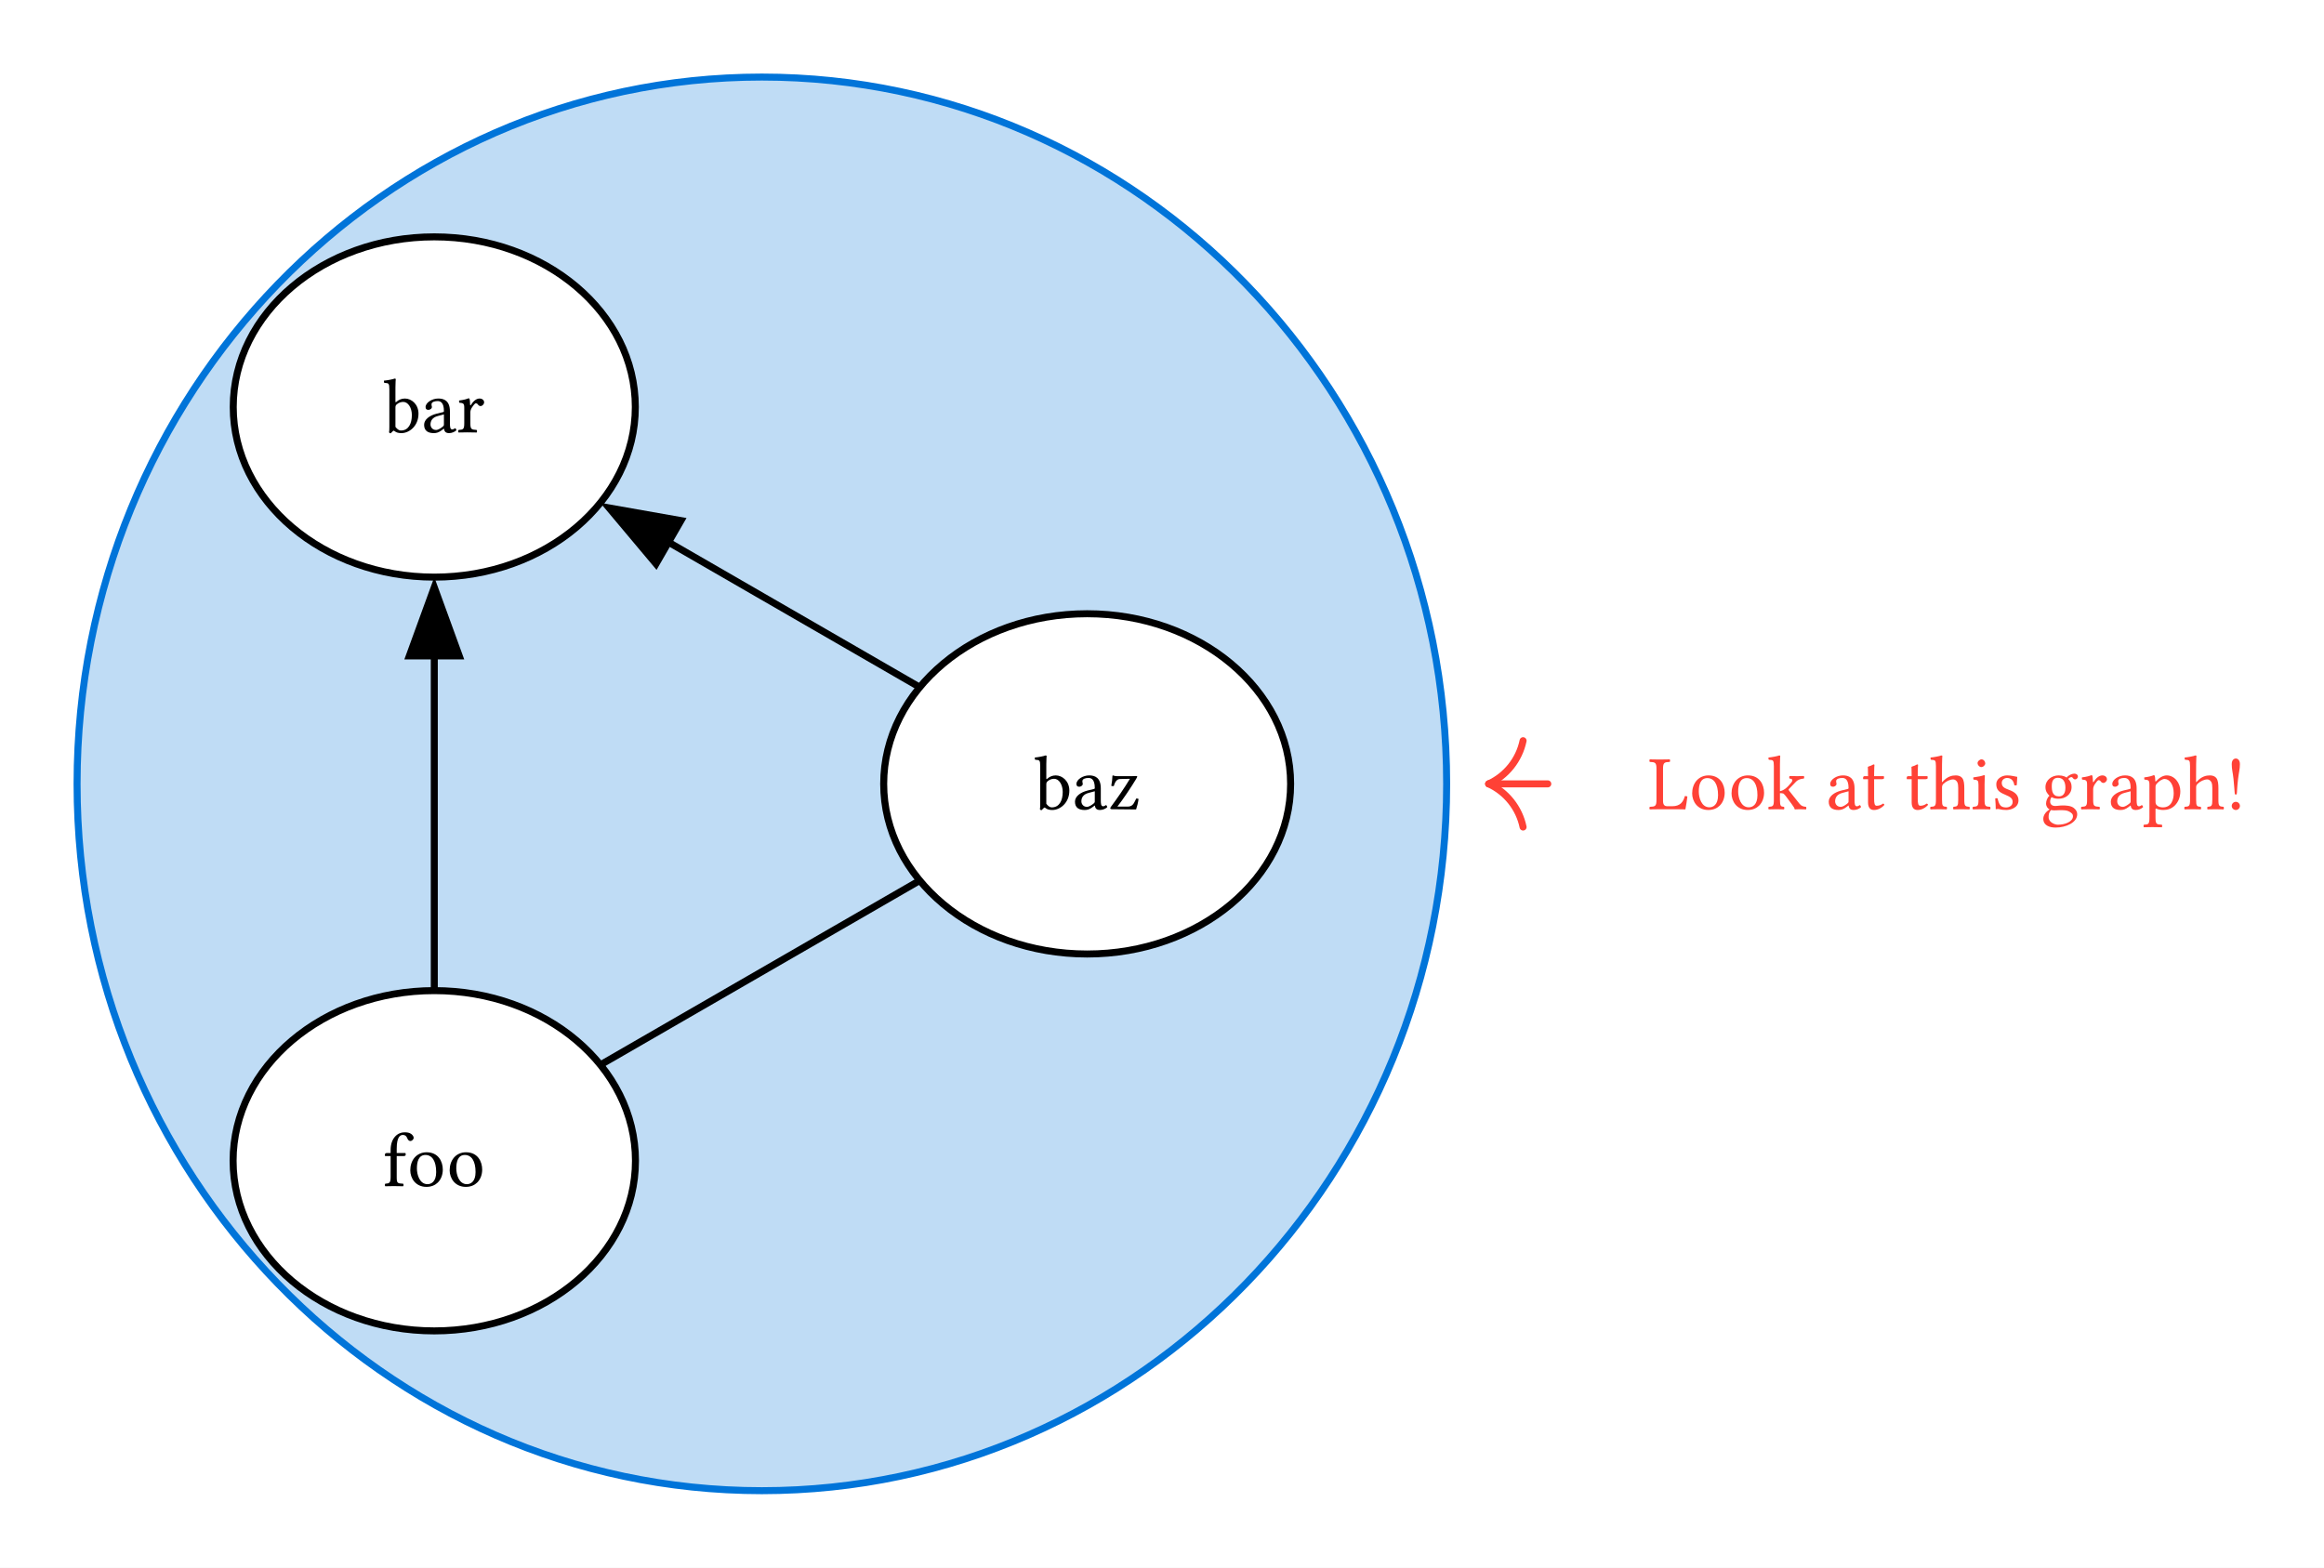
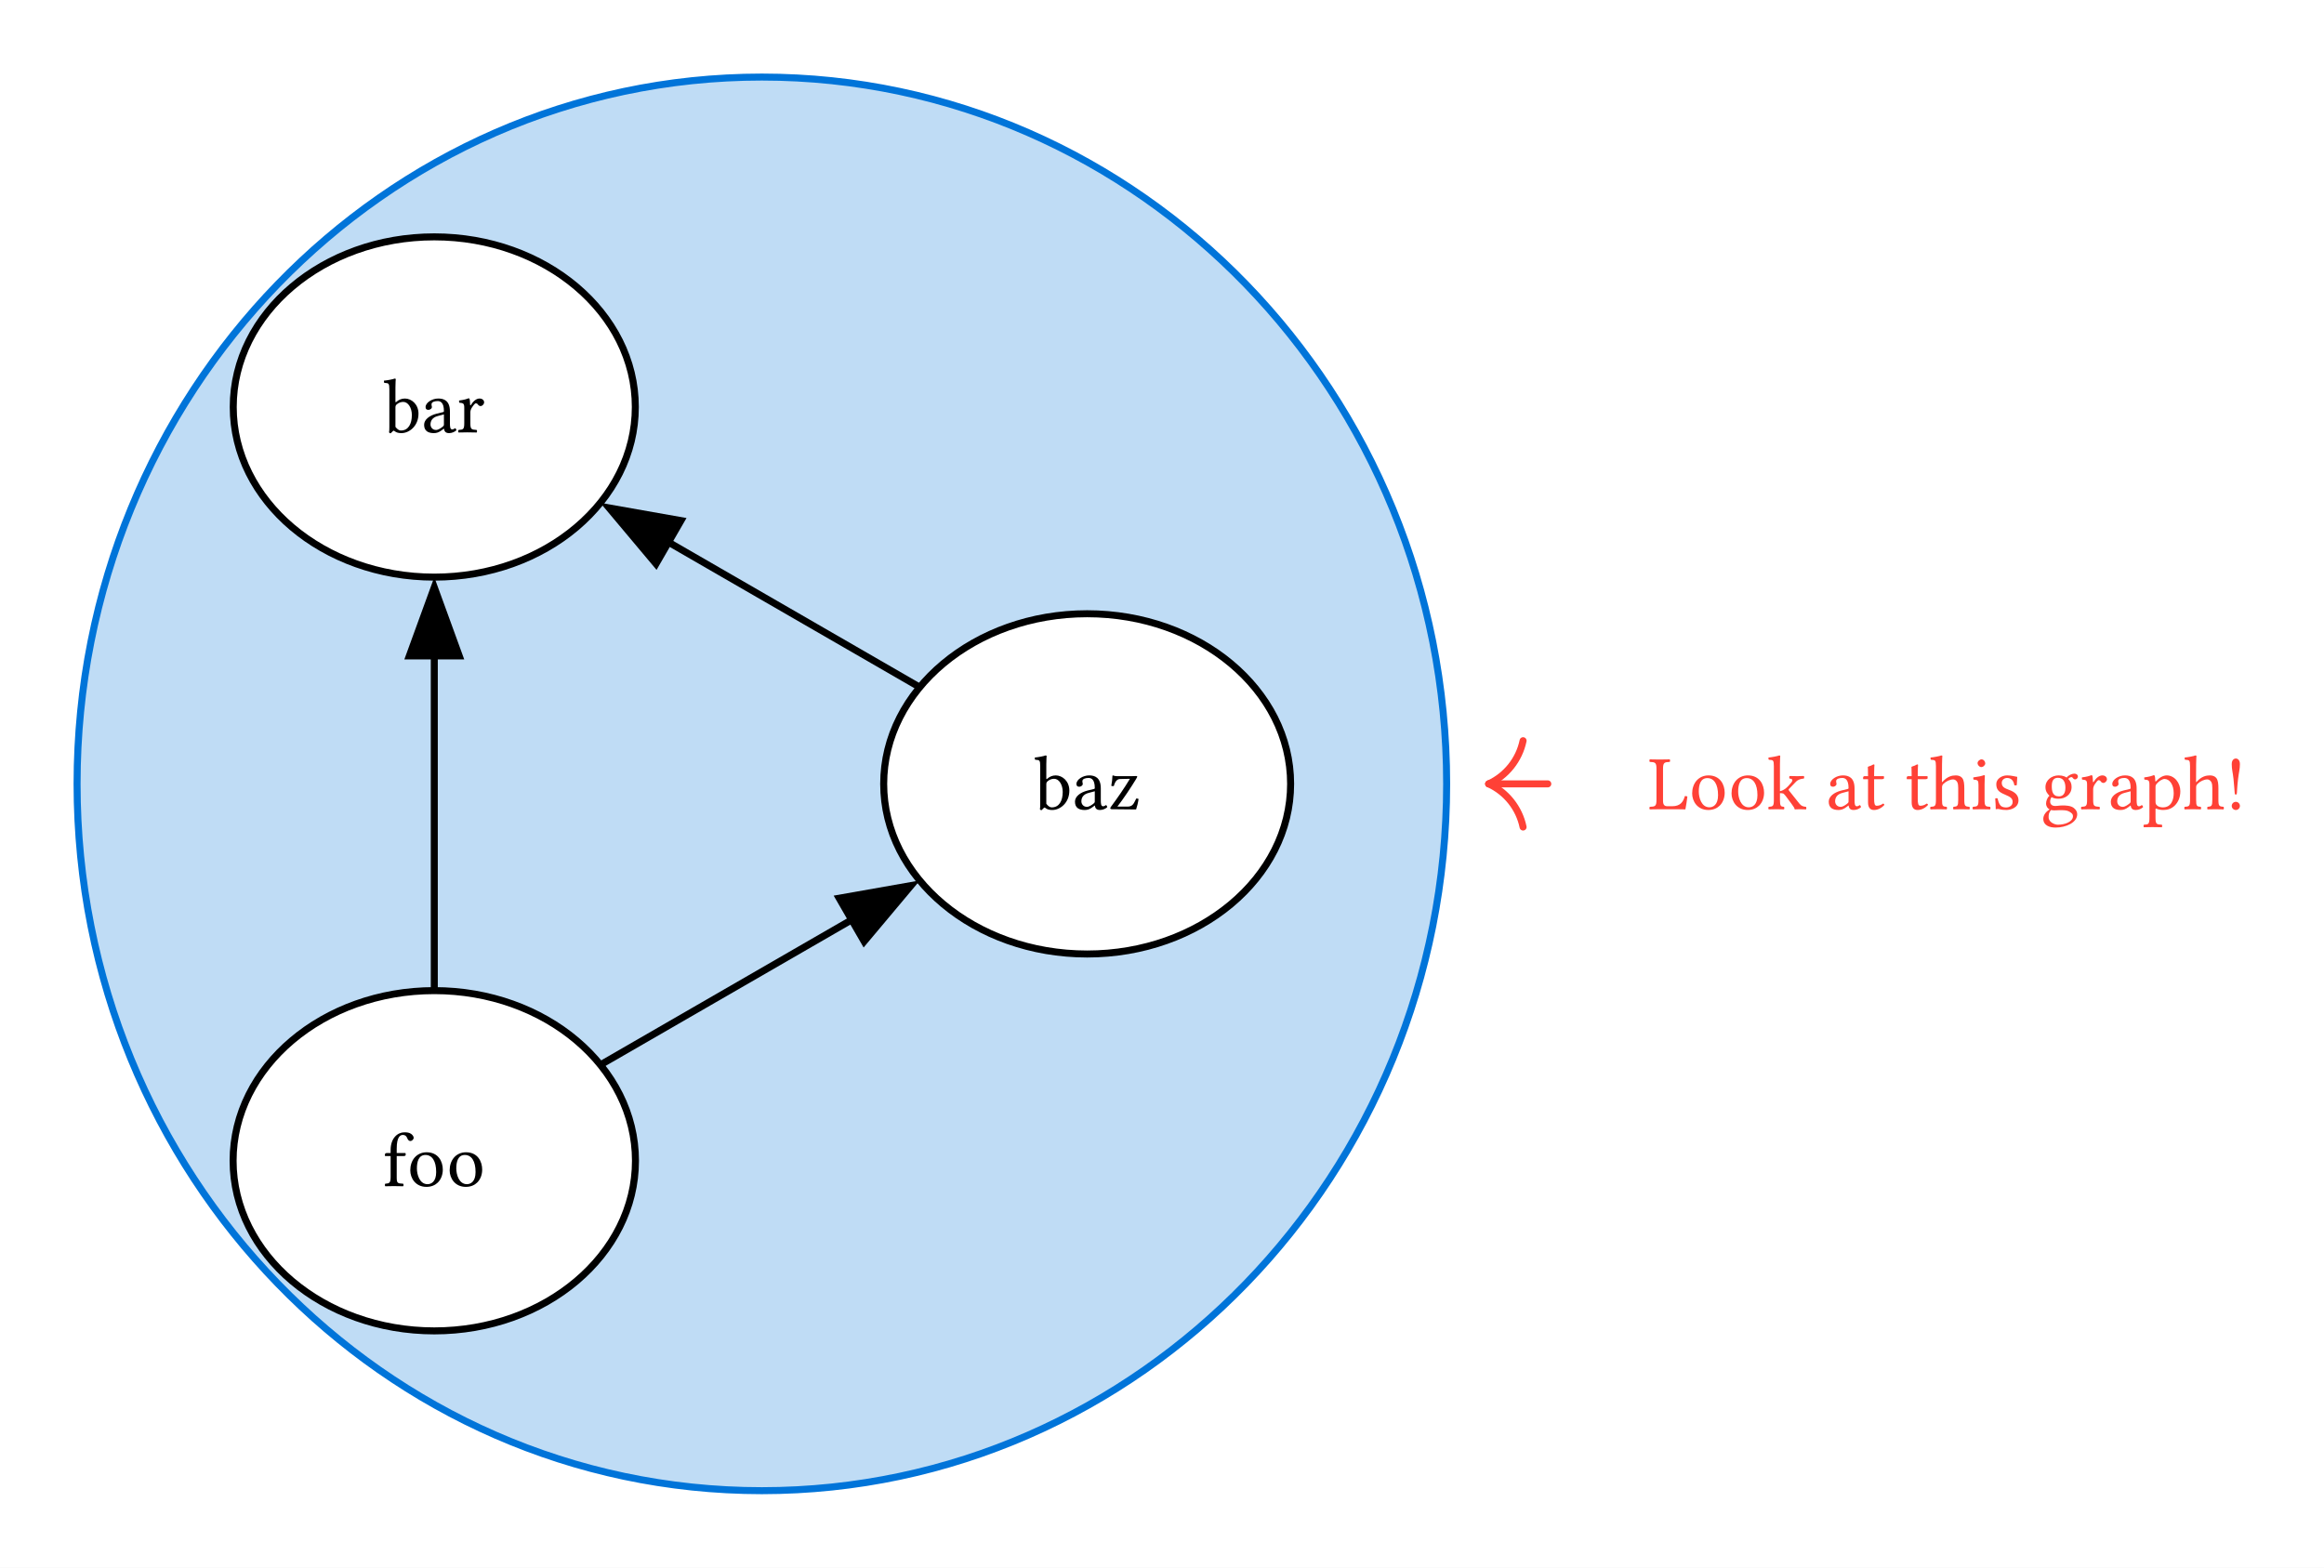
<svg xmlns="http://www.w3.org/2000/svg" xmlns:xlink="http://www.w3.org/1999/xlink" viewBox="0 0 331.69 223.788" width="331.69pt" height="223.788pt">
  <path fill="#ffffff" fill-rule="nonzero" d="M 0 0v 223.788h 331.69v -223.788Z " />
  <g transform="translate(11 11)">
    <g>
      <path fill="#bfdcf5" fill-rule="nonzero" stroke="#0074d9" stroke-width="1" stroke-linecap="butt" stroke-linejoin="miter" stroke-miterlimit="4" d="M 0 0m 97.736 0c -53.929 0 -97.736 45.222 -97.736 100.894c 0 55.672 43.807 100.894 97.736 100.894c 53.929 0 97.736 -45.222 97.736 -100.894c 0 -55.672 -43.807 -100.894 -97.736 -100.894Z " />
      <path fill="none" transform="translate(22.26877 22.81068)" d="M 0 0h 150.934v 156.167h -150.934v -156.167Z " />
      <g transform="translate(22.26877 22.81068)" />
      <path fill="none" stroke="#000000" stroke-width="1" stroke-linecap="round" stroke-linejoin="round" stroke-miterlimit="4" transform="translate(50.98282 74.31486)" d="M 0 0m 0 56.091c 0 -6.624 0 -12.893 0 -19.033c 0 -6.139 0 -12.148 0 -18.25c 0 -6.102 0 -12.297 0 -18.809" />
      <path fill="#000000" fill-rule="nonzero" transform="translate(46.70757 71.38224)" d="M 0 0m 8.551 11.746l -4.275 -11.746l -4.275 11.746" />
-       <path fill="none" stroke="#000000" stroke-width="1" stroke-linecap="round" stroke-linejoin="round" stroke-miterlimit="4" transform="translate(74.68211 102.3849)" d="M 0 0m 0 38.624c 7.659 -4.422 14.391 -8.309 21.048 -12.152c 6.657 -3.843 13.238 -7.643 20.596 -11.891c 7.358 -4.248 15.492 -8.945 25.255 -14.581" />
-       <path fill="#000000" fill-rule="nonzero" transform="translate(131.8528 100.894)" d="M 0 0m 4.275 9.576l 8.035 -9.576l -12.31 2.171" />
-       <path fill="none" stroke="#000000" stroke-width="1" stroke-linecap="round" stroke-linejoin="round" stroke-miterlimit="4" transform="translate(77.22964 62.25007)" d="M 0 0m 66.933 38.644c -9.998 -5.772 -18.312 -10.573 -25.774 -14.88c -7.461 -4.308 -14.069 -8.123 -20.652 -11.924c -6.583 -3.801 -13.143 -7.588 -20.507 -11.84" />
+       <path fill="none" stroke="#000000" stroke-width="1" stroke-linecap="round" stroke-linejoin="round" stroke-miterlimit="4" transform="translate(74.68211 116.1429)" d="M 0 0m 0 24.866c 5.27 -3.042 10.101 -5.832 14.77 -8.527c 4.669 -2.696 9.177 -5.299 13.801 -7.968c 4.624 -2.67 9.364 -5.406 14.498 -8.37" />
+       <path fill="#000000" fill-rule="nonzero" transform="translate(107.9825 114.6756)" d="M 0 0m 4.275 9.576l 8.035 -9.576l -12.31 2.171" />
+       <path fill="none" stroke="#000000" stroke-width="1" stroke-linecap="round" stroke-linejoin="round" stroke-miterlimit="4" transform="translate(77.213 62.24046)" d="M 0 0m 43.08 24.872c -5.289 -3.054 -10.133 -5.85 -14.809 -8.55c -4.676 -2.7 -9.184 -5.302 -13.803 -7.969c -4.619 -2.667 -9.349 -5.398 -14.468 -8.353" />
      <path fill="#000000" fill-rule="nonzero" transform="translate(74.67159 60.77318)" d="M 0 0m 12.31 2.171l -12.31 -2.171l 8.035 9.576" />
      <path fill="none" stroke="#ff4136" stroke-width="1" stroke-linecap="round" stroke-linejoin="round" stroke-miterlimit="4" transform="translate(201.4711 100.894)" d="M 0 0m 8.434 0h -8.434" />
      <path fill="none" stroke="#ff4136" stroke-width="1" stroke-linecap="round" stroke-linejoin="miter" stroke-miterlimit="4" transform="translate(201.4711 94.73393)" d="M 0 0m 0 6.16c 2.52 -1.159 4.341 -3.445 4.909 -6.16" />
      <path fill="none" stroke="#ff4136" stroke-width="1" stroke-linecap="round" stroke-linejoin="miter" stroke-miterlimit="4" transform="translate(201.4711 100.894)" d="M 0 0c 2.52 1.159 4.341 3.445 4.909 6.16" />
      <path fill="#ffffff" fill-rule="nonzero" stroke="#000000" stroke-width="1" stroke-linecap="butt" stroke-linejoin="miter" stroke-miterlimit="4" transform="translate(22.26877 130.4058)" d="M 0 0m 28.714 0c -15.844 0 -28.714 10.885 -28.714 24.286c 0 13.401 12.87 24.286 28.714 24.286c 15.844 0 28.714 -10.885 28.714 -24.286c 0 -13.401 -12.87 -24.286 -28.714 -24.286Z " />
      <path fill="none" transform="translate(43.69532 151.0726)" d="M 0 0h 14.575v 7.238h -14.575v -7.238Z " />
      <g transform="translate(43.69532 151.0726)">
        <g transform="translate(-16.5 -16.5)">
          <g transform="matrix(1 0 0 -1 16.5 23.738)">
            <use xlink:href="#gD14A2C15FA7E7E6DA17092C3143CABC8" x="0" y="0" fill="#000000" fill-rule="nonzero" />
            <use xlink:href="#g5E76F8DBE7C3C7A9A461E8EC1D70F6FB" x="3.41" y="0" fill="#000000" fill-rule="nonzero" />
            <use xlink:href="#g5E76F8DBE7C3C7A9A461E8EC1D70F6FB" x="9.031" y="0" fill="#000000" fill-rule="nonzero" />
          </g>
        </g>
      </g>
      <path fill="#ffffff" fill-rule="nonzero" stroke="#000000" stroke-width="1" stroke-linecap="butt" stroke-linejoin="miter" stroke-miterlimit="4" transform="translate(22.28869 22.81068)" d="M 0 0m 28.694 0c -15.833 0 -28.694 10.885 -28.694 24.286c 0 13.401 12.861 24.286 28.694 24.286c 15.833 0 28.694 -10.885 28.694 -24.286c 0 -13.401 -12.861 -24.286 -28.694 -24.286Z " />
      <path fill="none" transform="translate(43.71182 43.47746)" d="M 0 0h 14.542v 7.238h -14.542v -7.238Z " />
      <g transform="translate(43.71182 43.47746)">
        <g transform="translate(-16.5 -16.5)">
          <g transform="matrix(1 0 0 -1 16.5 23.738)">
            <use xlink:href="#g2E78C0ACEE1FBDF39EC1D5F9B4AD747D" x="0" y="0" fill="#000000" fill-rule="nonzero" />
            <use xlink:href="#g9787446D80B11CDE2529516BF2D1ACCA" x="5.423" y="0" fill="#000000" fill-rule="nonzero" />
            <use xlink:href="#gD91D82170ED5F219BEA1B53E81DC19AF" x="10.45" y="0" fill="#000000" fill-rule="nonzero" />
          </g>
        </g>
      </g>
      <path fill="#ffffff" fill-rule="nonzero" stroke="#000000" stroke-width="1" stroke-linecap="butt" stroke-linejoin="miter" stroke-miterlimit="4" transform="translate(115.1236 76.60825)" d="M 0 0m 29.039 0c -16.023 0 -29.039 10.885 -29.039 24.286c 0 13.401 13.016 24.286 29.039 24.286c 16.023 0 29.039 -10.885 29.039 -24.286c 0 -13.401 -13.016 -24.286 -29.039 -24.286Z " />
      <path fill="none" transform="translate(136.6059 97.27503)" d="M 0 0h 15.114v 7.238h -15.114v -7.238Z " />
      <g transform="translate(136.6059 97.27503)">
        <g transform="translate(-16.5 -16.5)">
          <g transform="matrix(1 0 0 -1 16.5 23.738)">
            <use xlink:href="#g2E78C0ACEE1FBDF39EC1D5F9B4AD747D" x="0" y="0" fill="#000000" fill-rule="nonzero" />
            <use xlink:href="#g9787446D80B11CDE2529516BF2D1ACCA" x="5.423" y="0" fill="#000000" fill-rule="nonzero" />
            <use xlink:href="#g655E0F63922F0B22A8EACB89CAA205FD" x="10.45" y="0" fill="#000000" fill-rule="nonzero" />
          </g>
        </g>
      </g>
      <path fill="none" transform="translate(224.2526 97.27503)" d="M 0 0h 85.437v 7.238h -85.437v -7.238Z " />
      <g transform="translate(224.2526 97.27503)">
        <g transform="translate(0 6.3e-8)">
          <g transform="matrix(1 0 0 -1 0 7.238)">
            <use xlink:href="#gDAEF01F2D8957876B63D52895EE853E4" x="0" y="0" fill="#ff4136" fill-rule="nonzero" />
            <use xlink:href="#g5E76F8DBE7C3C7A9A461E8EC1D70F6FB" x="5.808" y="0" fill="#ff4136" fill-rule="nonzero" />
            <use xlink:href="#g5E76F8DBE7C3C7A9A461E8EC1D70F6FB" x="11.429" y="0" fill="#ff4136" fill-rule="nonzero" />
            <use xlink:href="#g767961B2EBA2E1AFD166EADCDBCFA26C" x="16.973" y="0" fill="#ff4136" fill-rule="nonzero" />
            <use xlink:href="#g9787446D80B11CDE2529516BF2D1ACCA" x="25.355" y="0" fill="#ff4136" fill-rule="nonzero" />
            <use xlink:href="#gB38329E71763B8BD4CF776D24C5AFFE1" x="30.382" y="0" fill="#ff4136" fill-rule="nonzero" />
            <use xlink:href="#gB38329E71763B8BD4CF776D24C5AFFE1" x="36.608" y="0" fill="#ff4136" fill-rule="nonzero" />
            <use xlink:href="#g525D29E90AD4E5DCC336104F62B1760B" x="40.084" y="0" fill="#ff4136" fill-rule="nonzero" />
            <use xlink:href="#gDD50B131DFBA2C7EA73123CA4C98C33" x="46.002" y="0" fill="#ff4136" fill-rule="nonzero" />
            <use xlink:href="#g4E5D026409004C23B788CF76C0C2AF69" x="48.983" y="0" fill="#ff4136" fill-rule="nonzero" />
            <use xlink:href="#gEEC20B8710F33D8A6862F31BD530D033" x="56.023" y="0" fill="#ff4136" fill-rule="nonzero" />
            <use xlink:href="#gD91D82170ED5F219BEA1B53E81DC19AF" x="61.523" y="0" fill="#ff4136" fill-rule="nonzero" />
            <use xlink:href="#g9787446D80B11CDE2529516BF2D1ACCA" x="65.615" y="0" fill="#ff4136" fill-rule="nonzero" />
            <use xlink:href="#gF9560AC257AD9BBCF737B0F29E336B2F" x="70.642" y="0" fill="#ff4136" fill-rule="nonzero" />
            <use xlink:href="#g525D29E90AD4E5DCC336104F62B1760B" x="76.351" y="0" fill="#ff4136" fill-rule="nonzero" />
            <use xlink:href="#g214BF76848B7F505DA7C31C530469F23" x="82.269" y="0" fill="#ff4136" fill-rule="nonzero" />
          </g>
        </g>
      </g>
    </g>
  </g>
  <defs>
    <symbol id="gD14A2C15FA7E7E6DA17092C3143CABC8" overflow="visible">
      <path d="M 0 0m 1.925 1.342v 2.948h 1.023c 0.099 0 0.253 0.044 0.253 0.143v 0.22c 0 0.044 -0.033 0.066 -0.088 0.066h -1.188v 0.627c 0 1.694 0.506 1.958 0.869 1.958c 0.33 0 0.506 -0.132 0.66 -0.517c 0.088 -0.198 0.209 -0.352 0.44 -0.352c 0.187 0 0.451 0.231 0.451 0.451c 0 0.187 -0.121 0.385 -0.352 0.561c -0.286 0.198 -0.572 0.231 -0.99 0.231c -0.924 0 -1.947 -0.803 -1.947 -2.519v -0.44h -0.561c -0.198 0 -0.253 -0.132 -0.253 -0.22v -0.143c 0 -0.055 0.011 -0.066 0.055 -0.066h 0.759v -2.948c 0 -0.913 -0.176 -0.957 -0.77 -1.001c -0.066 -0.066 -0.066 -0.297 0 -0.363c 0.385 0.011 0.77 0.022 1.21 0.022c 0.44 0 0.968 -0.011 1.353 -0.022c 0.066 0.066 0.066 0.297 0 0.363c -0.858 0.044 -0.924 0.088 -0.924 1.001Z " />
    </symbol>
    <symbol id="g5E76F8DBE7C3C7A9A461E8EC1D70F6FB" overflow="visible">
      <path d="M 0 0m 0.451 2.255c 0 -1.122 0.748 -2.365 2.31 -2.365c 0.704 0 1.243 0.253 1.617 0.616c 0.495 0.484 0.715 1.177 0.715 1.848c 0 1.144 -0.627 2.475 -2.31 2.475c -0.726 0 -1.32 -0.297 -1.727 -0.77c -0.396 -0.473 -0.605 -1.111 -0.605 -1.804Z m 2.167 2.189c 0.946 0 1.529 -0.858 1.529 -2.442c 0 -1.386 -0.715 -1.727 -1.232 -1.727c -1.144 0 -1.518 1.386 -1.518 2.233c 0 0.957 0.231 1.936 1.221 1.936Z " />
    </symbol>
    <symbol id="g2E78C0ACEE1FBDF39EC1D5F9B4AD747D" overflow="visible">
      <path d="M 0 0m 1.837 4.334c -0.066 -0.066 -0.11 -0.044 -0.11 0.055v 2.024c 0 0.715 0.044 1.155 0.044 1.155c 0 0.077 -0.044 0.11 -0.143 0.11c -0.275 -0.11 -1.1 -0.264 -1.54 -0.297c -0.022 -0.088 0 -0.264 0.066 -0.33c 0.033 0 0.066 0 0.099 0c 0.484 -0.033 0.605 -0.033 0.605 -0.902v -5.368c 0 -0.429 -0.011 -0.627 -0.044 -0.781c 0.055 -0.088 0.11 -0.132 0.242 -0.132c 0.066 0.066 0.176 0.165 0.264 0.264c 0.11 0.132 0.176 0.132 0.297 0.033c 0.253 -0.209 0.583 -0.275 0.968 -0.275c 1.122 0 2.431 1.023 2.431 2.772c 0 1.342 -0.99 2.167 -1.947 2.167c -0.473 0 -0.891 -0.187 -1.232 -0.495Z m 0.077 -0.341c 0.286 0.253 0.616 0.352 0.935 0.352c 0.671 0 1.221 -0.814 1.221 -1.881c 0 -1.254 -0.506 -2.2 -1.551 -2.2c -0.341 0 -0.572 0.242 -0.792 0.517v 2.75c 0 0.231 0.044 0.341 0.187 0.462Z " />
    </symbol>
    <symbol id="g9787446D80B11CDE2529516BF2D1ACCA" overflow="visible">
      <path d="M 0 0m 3.223 0.528c 0.066 -0.341 0.187 -0.638 0.737 -0.638c 0.418 0 0.814 0.187 1.045 0.407c -0.022 0.132 -0.066 0.231 -0.187 0.297c -0.077 -0.066 -0.264 -0.176 -0.407 -0.176c -0.319 0 -0.33 0.429 -0.33 0.935v 1.617c 0 1.562 -0.858 1.859 -1.661 1.859c -0.902 0 -1.815 -0.594 -1.815 -1.221c 0 -0.264 0.132 -0.396 0.385 -0.396c 0.319 0 0.517 0.231 0.517 0.374c 0 0.077 -0.011 0.154 -0.033 0.198c -0.011 0.033 -0.022 0.099 -0.022 0.22c 0 0.341 0.462 0.462 0.88 0.462c 0.374 0 0.891 -0.187 0.891 -1.43c 0 -0.077 -0.033 -0.121 -0.066 -0.132l -0.946 -0.231c -1.056 -0.264 -1.815 -0.847 -1.815 -1.595c 0 -0.902 0.616 -1.188 1.386 -1.188c 0.385 0 0.715 0.088 1.199 0.462l 0.22 0.176Z m 0 2.035v -1.452c 0 -0.143 -0.066 -0.22 -0.154 -0.286c -0.286 -0.231 -0.66 -0.484 -0.968 -0.484c -0.55 0 -0.792 0.44 -0.792 0.781c 0 0.495 0.231 1.001 1.045 1.21Z " />
    </symbol>
    <symbol id="gD91D82170ED5F219BEA1B53E81DC19AF" overflow="visible">
      <path d="M 0 0m 1.936 3.938c -0.022 0.44 -0.033 0.726 -0.088 0.836c -0.022 0.055 -0.044 0.088 -0.132 0.088c -0.308 -0.121 -0.594 -0.22 -1.353 -0.319c -0.022 -0.066 0 -0.242 0.022 -0.308c 0.594 -0.055 0.715 -0.11 0.715 -0.748v -2.145c 0 -0.913 -0.132 -0.957 -0.814 -1.001c -0.066 -0.066 -0.066 -0.297 0 -0.363c 0.385 0.011 0.814 0.022 1.254 0.022c 0.44 0 0.946 -0.011 1.331 -0.022c 0.066 0.066 0.066 0.297 0 0.363c -0.77 0.055 -0.902 0.088 -0.902 1.001v 1.529c 0 0.286 0.132 0.539 0.264 0.737c 0.121 0.176 0.374 0.539 0.506 0.539c 0.099 0 0.198 -0.022 0.286 -0.143c 0.077 -0.11 0.209 -0.253 0.396 -0.253c 0.264 0 0.517 0.275 0.517 0.55c 0 0.209 -0.198 0.528 -0.66 0.528c -0.517 0 -0.968 -0.484 -1.221 -0.913c -0.066 -0.121 -0.121 -0.033 -0.121 0.022Z " />
    </symbol>
    <symbol id="g655E0F63922F0B22A8EACB89CAA205FD" overflow="visible">
      <path d="M 0 0m 0.781 4.829c -0.022 0 -0.066 -0.044 -0.066 -0.066c -0.011 -0.495 -0.066 -0.88 -0.165 -1.419c 0.099 -0.044 0.231 -0.066 0.363 -0.033c 0.22 0.803 0.561 0.99 0.891 1.001l 1.408 0.033c -0.748 -1.254 -1.848 -2.838 -2.706 -3.993c -0.099 -0.132 -0.099 -0.165 -0.099 -0.22c 0 -0.077 0.088 -0.132 0.253 -0.132l 3.432 -0.033c 0.132 0.374 0.275 0.946 0.352 1.496c -0.066 0.044 -0.198 0.066 -0.33 0.066l -0.154 -0.319c -0.275 -0.583 -0.506 -0.825 -1.078 -0.836h -1.463c 0.814 1.034 1.958 2.761 2.64 3.883c 0.165 0.275 0.198 0.363 0.198 0.407c 0 0.044 -0.055 0.077 -0.132 0.077c -0.055 0 -0.363 -0.022 -0.682 -0.022h -2.013c -0.352 0 -0.484 0.055 -0.649 0.11Z " />
    </symbol>
    <symbol id="gDAEF01F2D8957876B63D52895EE853E4" overflow="visible">
      <path d="M 0 0m 1.639 0h 2.343c 0.297 0 1.309 -0.022 1.309 -0.022c 0.11 0.55 0.22 1.265 0.286 1.837c -0.11 0.055 -0.231 0.077 -0.363 0.055c -0.22 -0.792 -0.627 -1.441 -1.793 -1.441h -0.693c -0.429 0 -0.627 0.209 -0.627 0.77v 4.554c 0 0.913 0.187 0.968 0.957 1.001c 0.066 0.066 0.066 0.297 0 0.363c -0.495 -0.011 -1.012 -0.022 -1.43 -0.022c -0.396 0 -0.913 0.011 -1.419 0.022c -0.066 -0.066 -0.066 -0.297 0 -0.363c 0.77 -0.033 0.957 -0.088 0.957 -1.001v -4.411c 0 -0.913 -0.187 -0.968 -0.957 -1.001c -0.066 -0.066 -0.066 -0.297 0 -0.363c 0.429 0.011 1.056 0.022 1.43 0.022Z " />
    </symbol>
    <symbol id="g767961B2EBA2E1AFD166EADCDBCFA26C" overflow="visible">
      <path d="M 0 0m 0.946 1.342c 0 -0.913 -0.121 -0.957 -0.737 -1.001c -0.066 -0.066 -0.066 -0.297 0 -0.363c 0.363 0.011 0.737 0.022 1.177 0.022c 0.385 0 0.748 -0.011 1.001 -0.022c 0.066 0.066 0.066 0.297 0 0.363c -0.451 0.044 -0.572 0.088 -0.572 1.001v 0.957c 0.209 -0.011 0.363 -0.022 0.473 -0.055c 0.121 -0.088 0.22 -0.187 0.352 -0.363l 0.803 -1.078c 0.319 -0.429 0.451 -0.638 0.462 -0.77c 0 -0.033 0.011 -0.055 0.044 -0.055c 0.22 0.011 0.462 0.022 0.682 0.022c 0.341 0 0.682 -0.011 0.902 -0.022c 0.066 0.066 0.066 0.297 0 0.363c -0.374 0.044 -0.649 0.088 -0.946 0.462l -1.452 1.826c -0.044 0.055 -0.077 0.099 -0.077 0.154c 0 0.044 0 0.066 0.044 0.11l 0.968 1.001c 0.33 0.352 0.715 0.44 1.155 0.484c 0.066 0.066 0.066 0.297 0 0.363c -0.253 -0.011 -0.561 -0.022 -0.957 -0.022c -0.418 0 -0.825 0.011 -1.078 0.022c -0.066 -0.066 -0.066 -0.297 0 -0.363c 0.616 -0.044 0.352 -0.429 0.253 -0.561c -0.253 -0.319 -0.594 -0.693 -0.88 -0.902c -0.242 -0.176 -0.539 -0.308 -0.748 -0.341v 3.839c 0 0.715 0.044 1.155 0.044 1.155c 0 0.077 -0.044 0.11 -0.143 0.11c -0.275 -0.11 -1.1 -0.264 -1.54 -0.297c -0.022 -0.088 0 -0.264 0.066 -0.33c 0.033 0 0.066 0 0.099 0c 0.484 -0.033 0.605 -0.033 0.605 -0.902Z " />
    </symbol>
    <symbol id="gB38329E71763B8BD4CF776D24C5AFFE1" overflow="visible">
      <path d="M 0 0m 0.473 4.719c -0.154 0 -0.198 -0.132 -0.198 -0.22v -0.143c 0 -0.055 0.011 -0.066 0.055 -0.066h 0.649v -3.311c 0 -0.781 0.341 -1.089 0.847 -1.089c 0.506 0 1.056 0.242 1.485 0.726c -0.022 0.11 -0.088 0.176 -0.198 0.187c -0.286 -0.22 -0.616 -0.308 -0.902 -0.308c -0.297 0 -0.363 0.33 -0.363 1.012v 2.783h 1.144c 0.11 0 0.264 0.044 0.264 0.143v 0.22c 0 0.044 -0.033 0.066 -0.088 0.066h -1.32v 0.429c 0 0.715 0.044 1.155 0.044 1.155c 0 0.066 -0.033 0.099 -0.088 0.099c -0.044 0 -0.143 -0.044 -0.242 -0.099c -0.121 -0.066 -0.231 -0.121 -0.374 -0.154c -0.132 -0.044 -0.242 -0.077 -0.242 -0.154c 0 -0.132 0.033 -0.055 0.033 -1.276Z " />
    </symbol>
    <symbol id="g525D29E90AD4E5DCC336104F62B1760B" overflow="visible">
      <path d="M 0 0m 1.837 3.146c 0 0.231 0.099 0.363 0.187 0.462c 0.418 0.407 0.979 0.649 1.408 0.649c 0.22 0 0.451 -0.143 0.583 -0.396c 0.11 -0.22 0.132 -0.517 0.132 -0.847v -1.672c 0 -0.902 -0.11 -0.946 -0.682 -1.001c -0.055 -0.066 -0.055 -0.297 0 -0.363c 0.308 0.011 0.682 0.022 1.122 0.022c 0.44 0 0.803 -0.011 1.166 -0.022c 0.055 0.066 0.055 0.297 0 0.363c -0.616 0.055 -0.737 0.099 -0.737 1.001v 1.639c 0 0.605 -0.044 1.144 -0.297 1.474c -0.187 0.242 -0.528 0.374 -0.913 0.374c -0.539 0 -1.199 -0.143 -1.87 -0.891c 0 -0.011 -0.011 -0.011 -0.022 -0.022c -0.033 -0.044 -0.088 -0.11 -0.088 0.022l 0.011 2.475c 0 0.715 0.044 1.155 0.044 1.155c 0 0.077 -0.044 0.11 -0.143 0.11c -0.275 -0.11 -1.1 -0.264 -1.54 -0.297c -0.022 -0.088 0 -0.264 0.066 -0.33c 0.033 0 0.066 0 0.099 0c 0.484 -0.033 0.605 -0.033 0.605 -0.902v -4.807c 0 -0.913 -0.132 -0.957 -0.77 -1.001c -0.066 -0.066 -0.066 -0.297 0 -0.363c 0.363 0.011 0.77 0.022 1.21 0.022c 0.418 0 0.781 -0.011 1.089 -0.022c 0.066 0.066 0.066 0.297 0 0.363c -0.561 0.044 -0.66 0.088 -0.66 1.001Z " />
    </symbol>
    <symbol id="gDD50B131DFBA2C7EA73123CA4C98C33" overflow="visible">
      <path d="M 0 0m 1.991 1.342v 2.189c 0 0.55 0.044 1.254 0.044 1.254c 0 0.044 -0.055 0.077 -0.143 0.077c -0.308 -0.121 -0.748 -0.22 -1.507 -0.319c -0.022 -0.066 0 -0.242 0.022 -0.308c 0.605 -0.055 0.715 -0.121 0.715 -0.748v -2.145c 0 -0.913 -0.121 -0.946 -0.792 -1.001c -0.066 -0.066 -0.066 -0.297 0 -0.363c 0.363 0.011 0.792 0.022 1.232 0.022c 0.44 0 0.858 -0.011 1.221 -0.022c 0.066 0.066 0.066 0.297 0 0.363c -0.671 0.044 -0.792 0.088 -0.792 1.001Z m -1.001 5.247c 0 -0.286 0.264 -0.572 0.528 -0.572c 0.308 0 0.572 0.297 0.572 0.528c 0 0.264 -0.231 0.572 -0.528 0.572c -0.264 0 -0.572 -0.264 -0.572 -0.528Z " />
    </symbol>
    <symbol id="g4E5D026409004C23B788CF76C0C2AF69" overflow="visible">
      <path d="M 0 0m 0.528 1.518c 0.044 -0.539 0.077 -1.056 0.077 -1.518c 0.11 0.022 0.22 0.033 0.275 0.033c 0.077 0 0.143 0 0.22 -0.022c 0.297 -0.077 0.594 -0.121 1.001 -0.121c 0.616 0 1.749 0.297 1.749 1.386c 0 0.748 -0.539 1.188 -1.287 1.463c -0.66 0.253 -1.1 0.418 -1.1 1.023c 0 0.451 0.396 0.704 0.77 0.704c 0.242 0 0.88 -0.088 1.023 -1.023c 0.066 -0.066 0.286 -0.055 0.352 0.011c 0.033 0.396 0.055 0.803 0.066 1.166c -0.341 0.055 -0.869 0.209 -1.441 0.209c -0.814 0 -1.551 -0.528 -1.551 -1.232c 0 -0.803 0.363 -1.144 1.21 -1.496c 0.913 -0.374 1.122 -0.605 1.122 -1.078c 0 -0.539 -0.528 -0.77 -0.935 -0.77c -0.429 0 -0.671 0.143 -0.781 0.264c -0.242 0.253 -0.363 0.737 -0.429 1.012c -0.066 0.066 -0.275 0.055 -0.341 -0.011Z " />
    </symbol>
    <symbol id="gEEC20B8710F33D8A6862F31BD530D033" overflow="visible">
      <path d="M 0 0m 4.884 4.257c 0.209 0 0.407 0.198 0.407 0.418c 0 0.231 -0.209 0.407 -0.506 0.407c -0.286 0 -0.814 -0.187 -1.1 -0.561c -0.132 0.088 -0.495 0.308 -1.144 0.308c -0.979 0 -1.881 -0.66 -1.881 -1.672c 0 -0.594 0.264 -0.935 0.572 -1.232c -0.308 -0.264 -0.484 -0.737 -0.484 -1.111c 0 -0.396 0.22 -0.704 0.506 -0.847c -0.594 -0.352 -0.902 -0.858 -0.902 -1.331c 0 -0.957 0.902 -1.254 1.749 -1.254c 1.485 0 3.091 0.715 3.091 1.903c 0 0.352 -0.165 0.627 -0.484 0.891c -0.429 0.352 -1.199 0.363 -1.606 0.363c -0.198 0 -0.473 -0.022 -0.737 -0.055c -0.165 -0.011 -0.275 -0.022 -0.33 -0.022c -0.319 0 -0.704 0.154 -0.704 0.627c 0 0.22 0.066 0.451 0.198 0.638c 0.264 -0.154 0.572 -0.231 1.001 -0.231c 0.968 0 1.859 0.605 1.859 1.683c 0 0.517 -0.154 0.814 -0.473 1.144c 0.077 0.11 0.297 0.264 0.44 0.264c 0.077 0 0.154 -0.033 0.22 -0.132c 0.044 -0.088 0.187 -0.198 0.308 -0.198Z m -3.432 -4.367c 0.121 -0.033 0.297 -0.055 0.44 -0.055c 0.341 0 0.649 0.033 0.803 0.033c 0.55 0 1.012 -0.011 1.331 -0.187c 0.429 -0.242 0.561 -0.396 0.561 -0.682c 0 -0.792 -1.166 -1.21 -2.156 -1.21c -0.396 0 -1.32 0.319 -1.32 1.067c 0 0.374 0.022 0.649 0.341 1.034Z m 2.057 3.179c 0 -1.023 -0.517 -1.232 -0.924 -1.232c -0.924 0 -1.023 0.781 -1.023 1.485c 0 0.77 0.275 1.166 0.88 1.166c 0.693 0 1.067 -0.506 1.067 -1.419Z " />
    </symbol>
    <symbol id="gF9560AC257AD9BBCF737B0F29E336B2F" overflow="visible">
      <path d="M 0 0m 1.716 4.048c -0.011 0.33 -0.033 0.616 -0.088 0.726c -0.022 0.055 -0.044 0.088 -0.132 0.088c -0.308 -0.121 -0.594 -0.22 -1.353 -0.319c -0.022 -0.066 0 -0.242 0.022 -0.308c 0.594 -0.055 0.715 -0.11 0.715 -0.748v -4.697c 0 -0.913 -0.121 -0.968 -0.792 -1.001c -0.066 -0.066 -0.066 -0.297 0 -0.363c 0.385 0.011 0.792 0.022 1.232 0.022c 0.44 0 0.968 -0.011 1.331 -0.022c 0.066 0.066 0.066 0.297 0 0.363c -0.781 0.044 -0.902 0.088 -0.902 1.001v 1.188c 0 0.143 0.044 0.132 0.154 0.088c 0.275 -0.11 0.605 -0.176 0.957 -0.176c 0.616 0 1.166 0.187 1.617 0.616c 0.517 0.506 0.814 1.188 0.814 2.079c 0 1.166 -0.825 2.244 -1.947 2.244c -0.506 0 -1.067 -0.33 -1.507 -0.825c -0.066 -0.066 -0.11 -0.066 -0.121 0.044Z m 0.209 -0.407c 0.286 0.352 0.792 0.682 1.111 0.682c 0.704 0 1.309 -0.792 1.309 -2.035c 0 -0.902 -0.319 -2.024 -1.551 -2.024c -0.198 0 -0.583 0.055 -0.781 0.231c -0.22 0.198 -0.264 0.264 -0.264 0.66v 2.002c 0 0.231 0.044 0.33 0.176 0.484Z " />
    </symbol>
    <symbol id="g214BF76848B7F505DA7C31C530469F23" overflow="visible">
      <path d="M 0 0m 1.584 7.238c -0.264 0 -0.583 -0.209 -0.583 -0.803c 0 -0.77 0.154 -1.155 0.253 -2.123c 0.088 -0.858 0.154 -1.848 0.176 -2.079c 0.011 -0.066 0.044 -0.143 0.154 -0.143c 0.11 0 0.143 0.099 0.154 0.22c 0.022 0.154 0.022 0.814 0.165 2.002c 0.11 0.946 0.264 1.408 0.264 2.123c 0 0.594 -0.319 0.803 -0.583 0.803Z m -0.583 -6.765c 0 -0.319 0.264 -0.583 0.583 -0.583c 0.319 0 0.583 0.264 0.583 0.583c 0 0.319 -0.264 0.583 -0.583 0.583c -0.319 0 -0.583 -0.264 -0.583 -0.583Z " />
    </symbol>
  </defs>
</svg>
